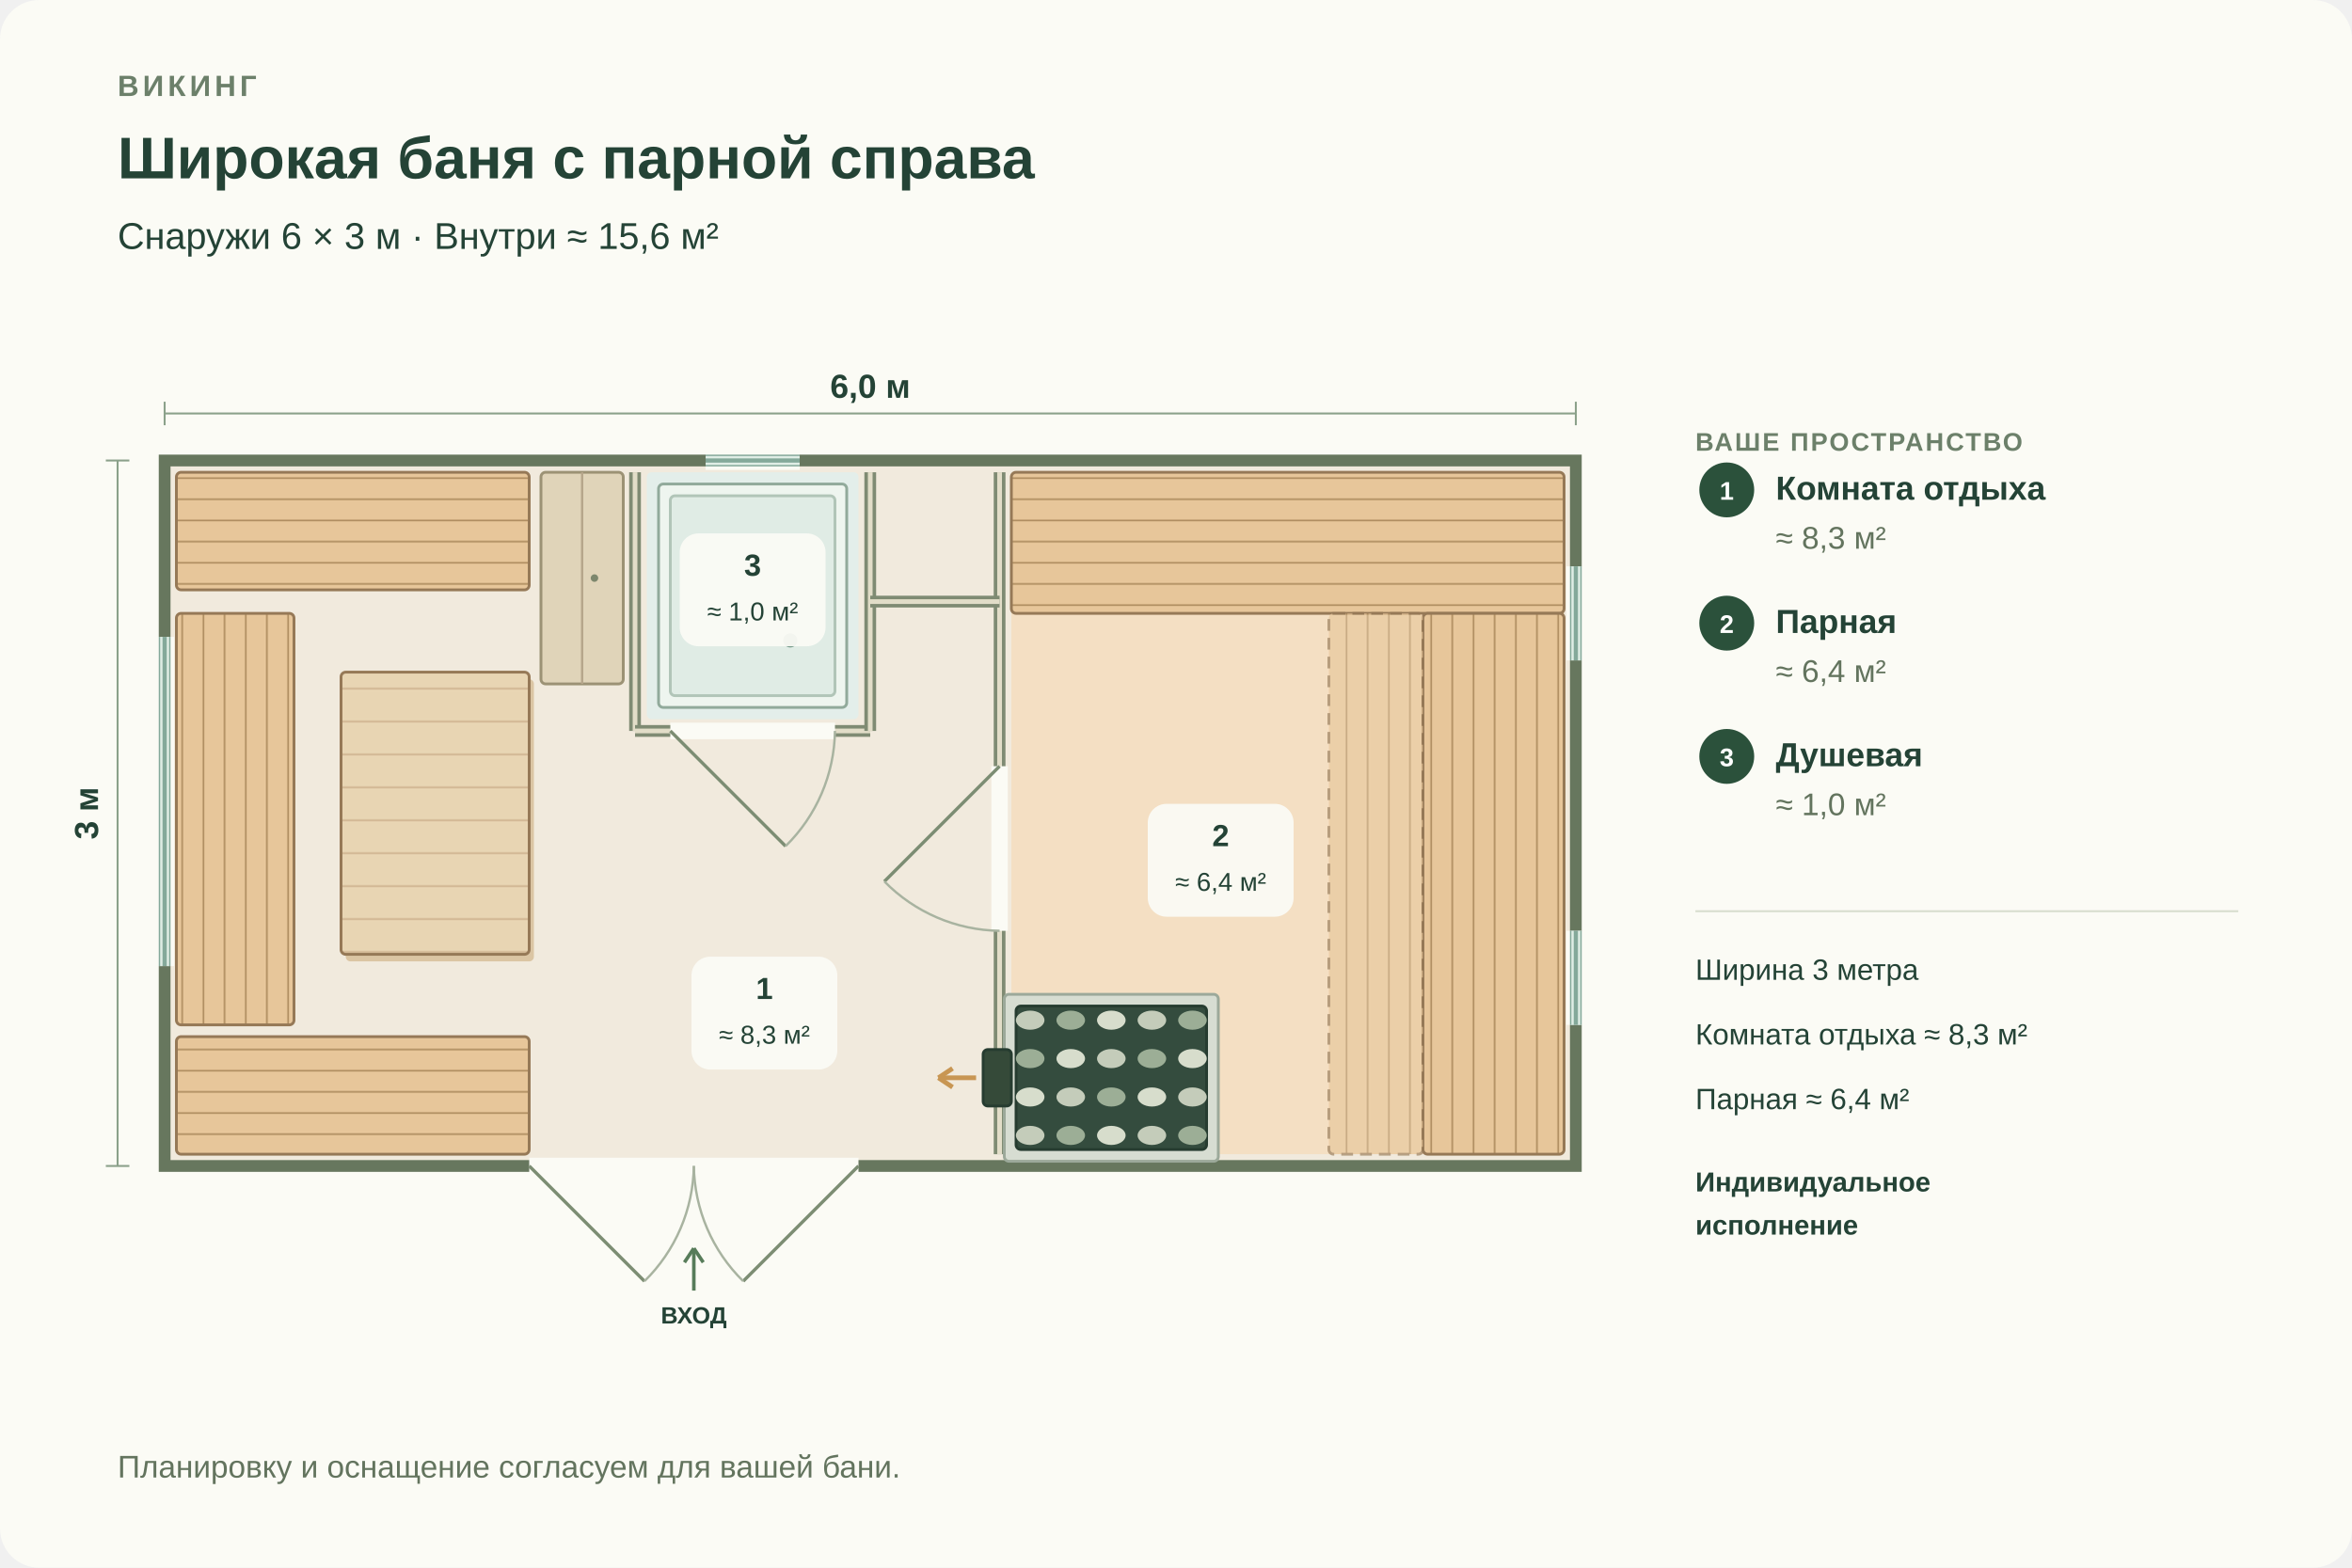
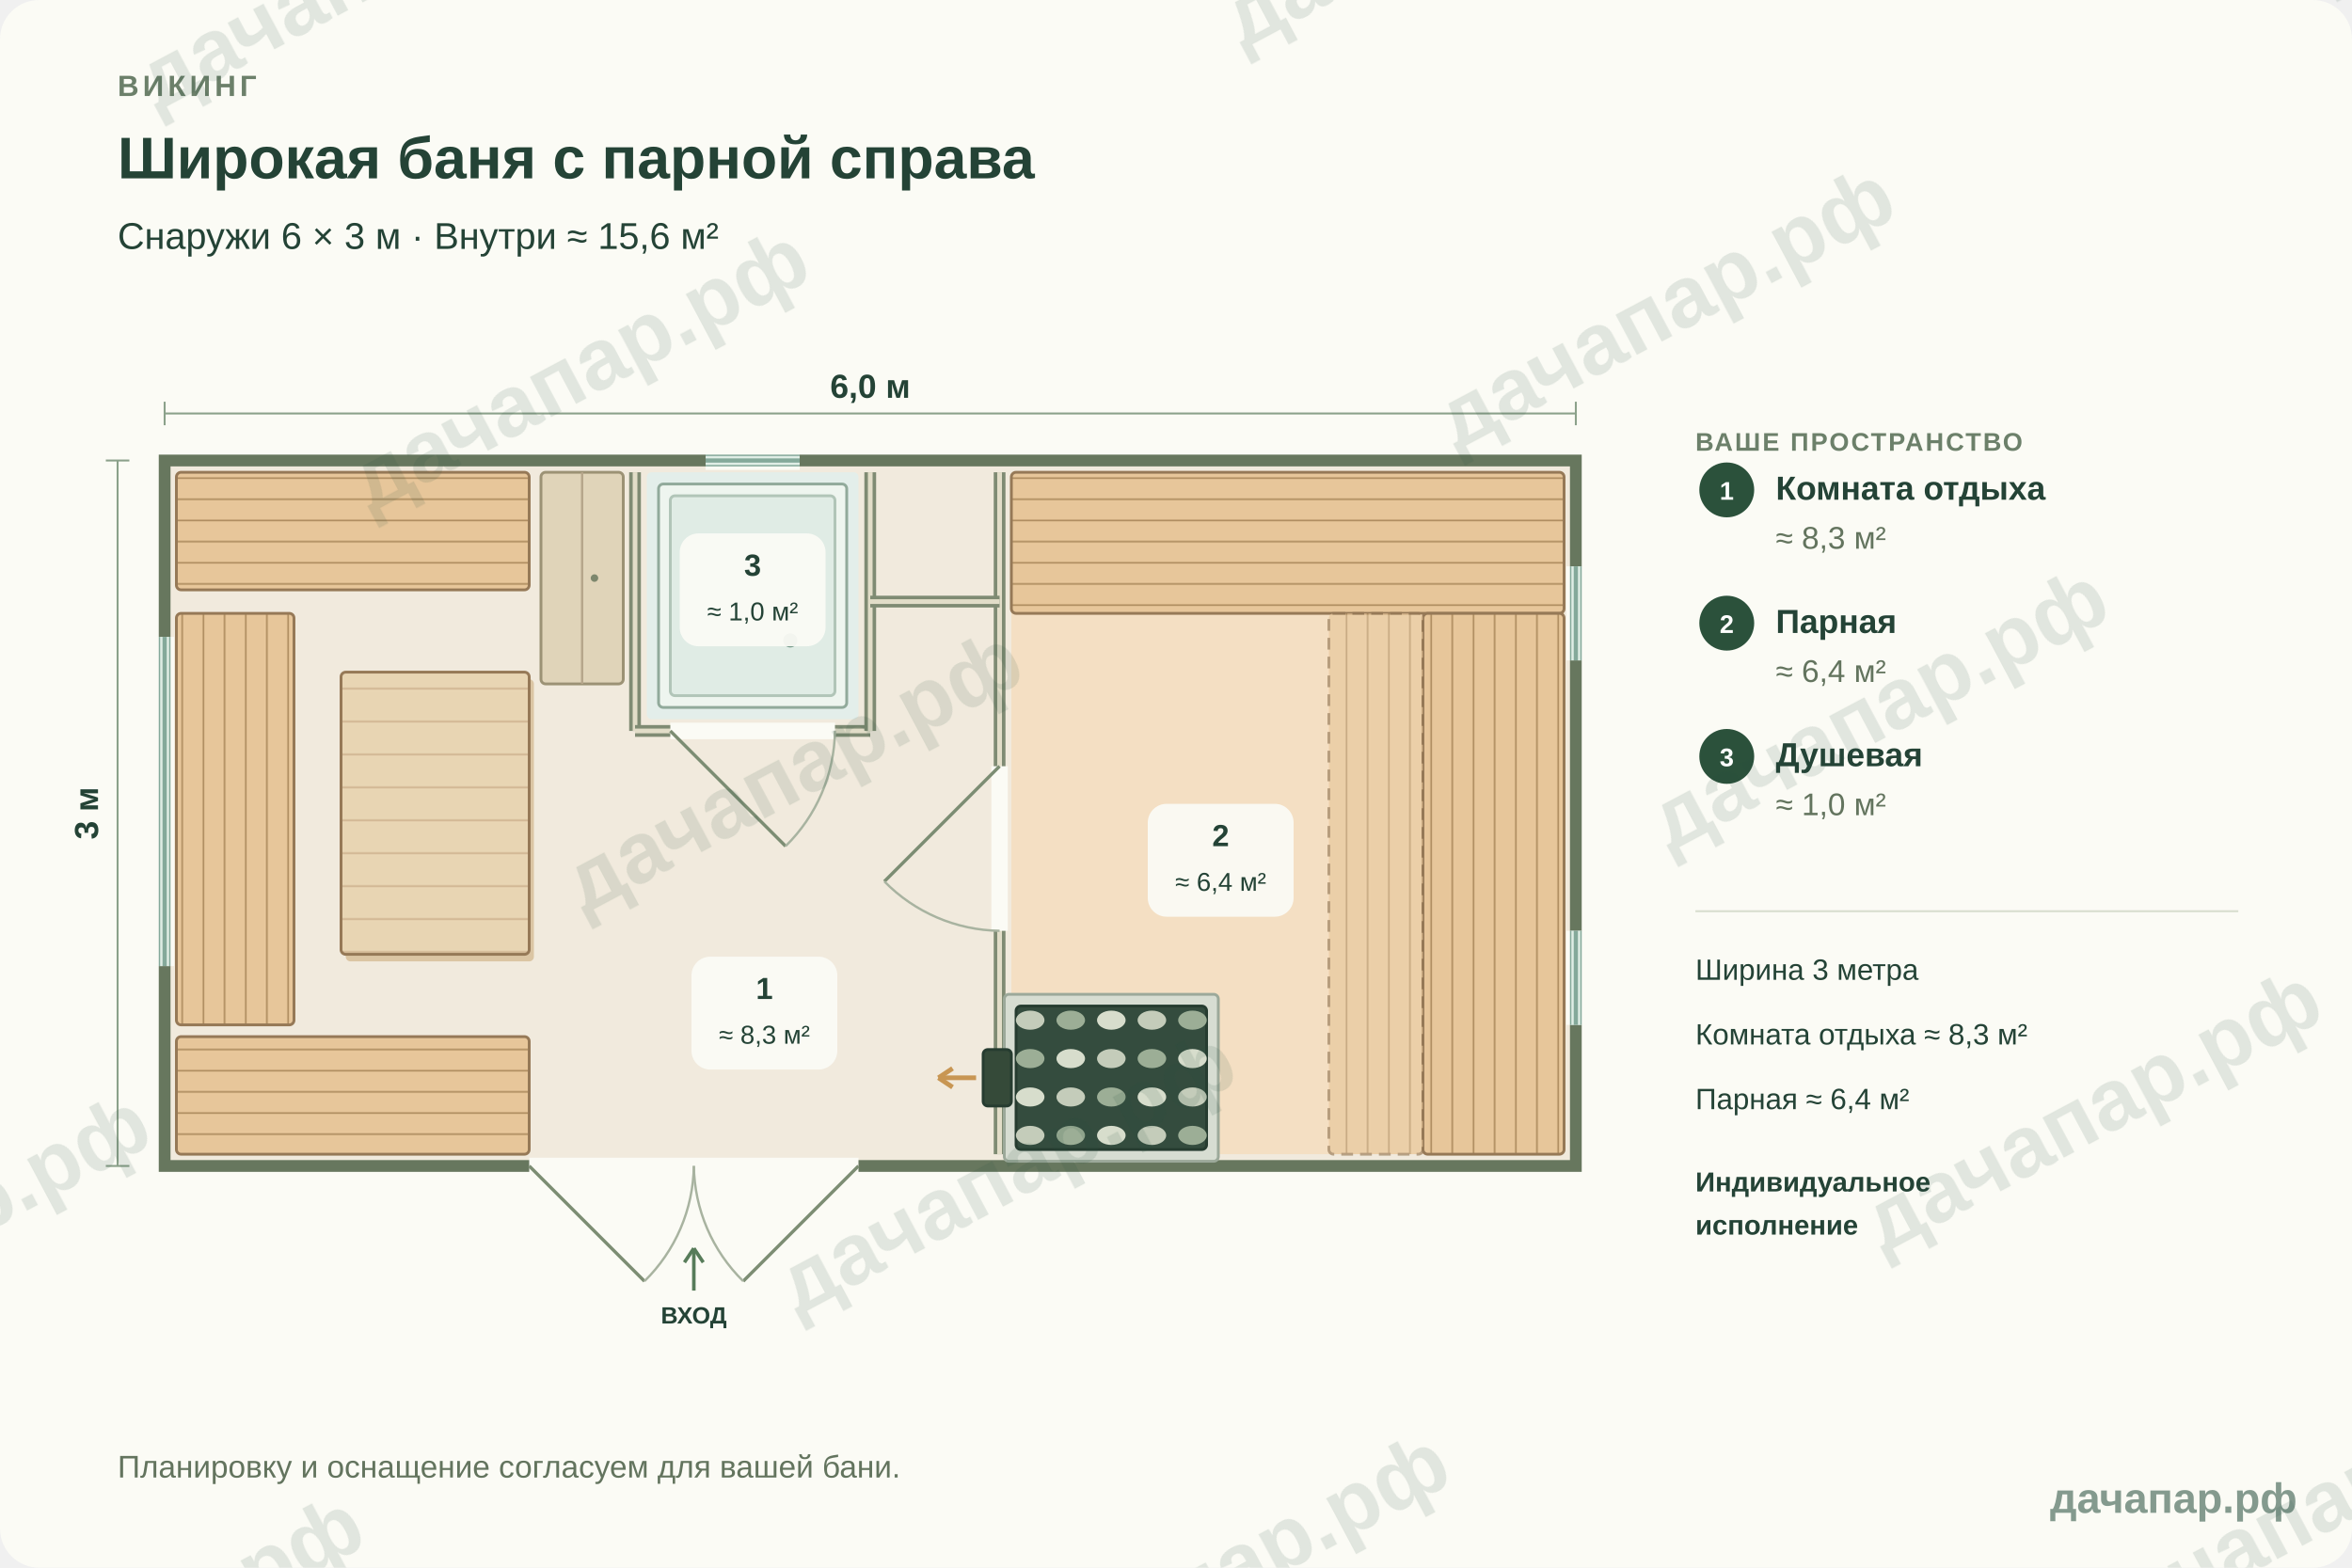
<svg xmlns="http://www.w3.org/2000/svg" width="1200" height="800" viewBox="0 0 1200 800" role="img" aria-labelledby="title desc">
  <rect width="1200" height="800" rx="20" fill="#fbfbf5" />
  <defs>
    <pattern id="slats-h" width="8" height="9" patternUnits="userSpaceOnUse">
      <rect width="8" height="9" fill="#e7c69a" />
      <path d="M0 7.5H8" stroke="#b08e62" stroke-width=".7" />
    </pattern>
    <pattern id="slats-v" width="9" height="8" patternUnits="userSpaceOnUse">
      <rect width="9" height="8" fill="#e7c69a" />
      <path d="M7.5 0V8" stroke="#b08e62" stroke-width=".7" />
    </pattern>
    <pattern id="table" width="12" height="14" patternUnits="userSpaceOnUse">
      <rect width="12" height="14" fill="#e8d5b3" />
      <path d="M0 13H12" stroke="#ceb38f" stroke-width=".7" />
    </pattern>
  </defs>
  <style>text{font-family:Arial,sans-serif}</style>
  <text x="60" y="49" font-size="15" font-weight="700" text-anchor="start" fill="#6c806a" letter-spacing="2">ВИКИНГ</text>
  <text x="60" y="91" font-size="30" font-weight="700" text-anchor="start" fill="#244336">Широкая баня с парной справа</text>
  <text x="60" y="127" font-size="19" font-weight="500" text-anchor="start" fill="#244336">Снаружи 6 × 3 м  ·  Внутри ≈ 15,6 м²</text>
  <g transform="translate(84,235.0) scale(1.2)">
    <rect x="0" y="0" width="600" height="300" rx="2" fill="#f1eadd" stroke="#67775e" stroke-width="1.2" />
    <rect x="5" y="5" width="350" height="290" rx="2" fill="#f1eadd" stroke="none" stroke-width="1.2" />
    <rect x="360" y="5" width="235" height="290" rx="2" fill="#f4dfc3" stroke="none" stroke-width="1.2" />
    <rect x="205" y="5" width="90" height="105" rx="2" fill="#e3eeea" stroke="none" stroke-width="1.2" />
    <rect x="0" y="0" width="600" height="300" fill="none" stroke="#67775e" stroke-width="5" />
    <path d="M355 5L355 295" fill="none" stroke="#7f8b73" stroke-width="5" />
    <path d="M355 5L355 295" fill="none" stroke="#e2ddc8" stroke-width="2" />
    <path d="M200 5L200 115" fill="none" stroke="#7f8b73" stroke-width="5" />
    <path d="M200 5L200 115" fill="none" stroke="#e2ddc8" stroke-width="2" />
    <path d="M200 115L300 115" fill="none" stroke="#7f8b73" stroke-width="5" />
    <path d="M200 115L300 115" fill="none" stroke="#e2ddc8" stroke-width="2" />
    <path d="M300 5L300 115" fill="none" stroke="#7f8b73" stroke-width="5" />
    <path d="M300 5L300 115" fill="none" stroke="#e2ddc8" stroke-width="2" />
    <path d="M300 60L355 60" fill="none" stroke="#7f8b73" stroke-width="5" />
    <path d="M300 60L355 60" fill="none" stroke="#e2ddc8" stroke-width="2" />
    <g data-equipment="bench">
      <rect x="5" y="5" width="150" height="50" rx="2" fill="url(#slats-h)" stroke="#967957" stroke-width="1.2" />
    </g>
    <g data-equipment="bench">
      <rect x="5" y="245" width="150" height="50" rx="2" fill="url(#slats-h)" stroke="#967957" stroke-width="1.2" />
    </g>
    <g data-equipment="bench">
      <rect x="5" y="65" width="50" height="175" rx="2" fill="url(#slats-v)" stroke="#967957" stroke-width="1.2" />
    </g>
    <g data-equipment="table">
      <rect x="77" y="93" width="80" height="120" rx="2" fill="#dbc5a3" stroke="none" stroke-width="1.2" />
      <rect x="75" y="90" width="80" height="120" rx="2" fill="url(#table)" stroke="#967957" stroke-width="1.2" />
    </g>
    <g data-equipment="cabinet">
      <rect x="160" y="5" width="35" height="90" rx="2" fill="#e0d4b9" stroke="#9c9275" stroke-width="1.2" />
      <path d="M177.5 5L177.5 95" fill="none" stroke="#b6a68b" stroke-width="1" />
      <circle cx="182.75" cy="50.0" r="1.6" fill="#7d876d" />
    </g>
    <g data-equipment="polok">
      <rect x="360" y="5" width="235" height="60" rx="2" fill="url(#slats-h)" stroke="#967957" stroke-width="1.2" />
    </g>
    <g data-equipment="polok">
      <rect x="535" y="65" width="60" height="230" rx="2" fill="url(#slats-v)" stroke="#967957" stroke-width="1.2" />
    </g>
    <g data-equipment="lower">
      <rect x="495" y="65" width="40" height="230" rx="2" fill="url(#slats-v)" stroke="#967957" stroke-width="1.2" stroke-dasharray="5 3" opacity=".65" />
    </g>
    <g data-equipment="stove">
      <rect x="357" y="227" width="91" height="71" rx="2" fill="#d7ddd2" stroke="#9ca99a" stroke-width="1.2" />
      <rect x="362" y="232" width="81" height="61" rx="2" fill="#344c3e" stroke="#263c30" stroke-width="1.2" />
      <ellipse cx="368.0" cy="238.0" rx="6.071" ry="4.062" fill="#c4ccba" />
      <ellipse cx="368.0" cy="254.333" rx="6.071" ry="4.062" fill="#9cae96" />
      <ellipse cx="368.0" cy="270.667" rx="6.071" ry="4.062" fill="#d7ddcc" />
      <ellipse cx="368.0" cy="287.0" rx="6.071" ry="4.062" fill="#c4ccba" />
      <ellipse cx="385.25" cy="238.0" rx="6.071" ry="4.062" fill="#9cae96" />
      <ellipse cx="385.25" cy="254.333" rx="6.071" ry="4.062" fill="#d7ddcc" />
      <ellipse cx="385.25" cy="270.667" rx="6.071" ry="4.062" fill="#c4ccba" />
      <ellipse cx="385.25" cy="287.0" rx="6.071" ry="4.062" fill="#9cae96" />
      <ellipse cx="402.5" cy="238.0" rx="6.071" ry="4.062" fill="#d7ddcc" />
      <ellipse cx="402.5" cy="254.333" rx="6.071" ry="4.062" fill="#c4ccba" />
      <ellipse cx="402.5" cy="270.667" rx="6.071" ry="4.062" fill="#9cae96" />
      <ellipse cx="402.5" cy="287.0" rx="6.071" ry="4.062" fill="#d7ddcc" />
      <ellipse cx="419.75" cy="238.0" rx="6.071" ry="4.062" fill="#c4ccba" />
      <ellipse cx="419.75" cy="254.333" rx="6.071" ry="4.062" fill="#9cae96" />
      <ellipse cx="419.75" cy="270.667" rx="6.071" ry="4.062" fill="#d7ddcc" />
      <ellipse cx="419.75" cy="287.0" rx="6.071" ry="4.062" fill="#c4ccba" />
      <ellipse cx="437.0" cy="238.0" rx="6.071" ry="4.062" fill="#9cae96" />
      <ellipse cx="437.0" cy="254.333" rx="6.071" ry="4.062" fill="#d7ddcc" />
      <ellipse cx="437.0" cy="270.667" rx="6.071" ry="4.062" fill="#c4ccba" />
      <ellipse cx="437.0" cy="287.0" rx="6.071" ry="4.062" fill="#9cae96" />
      <rect x="348" y="250.5" width="12" height="24" rx="2" fill="#354a39" stroke="#263c30" stroke-width="1.2" />
      <path d="M345 262.5L329 262.5" fill="none" stroke="#c89653" stroke-width="2" />
      <path d="M329 262.5L335 258.5" fill="none" stroke="#c89653" stroke-width="2" />
      <path d="M329 262.5L335 266.5" fill="none" stroke="#c89653" stroke-width="2" />
    </g>
    <g data-equipment="shower">
      <rect x="210" y="10" width="80" height="95" rx="2" fill="#eef5ef" stroke="#91aa9b" stroke-width="1.2" />
      <rect x="215" y="15" width="70" height="85" rx="2" fill="#e0ece5" stroke="#b1c5b8" stroke-width="1.2" />
      <circle cx="266.0" cy="76.5" r="3" fill="#729887" />
    </g>
    <path d="M0 75L0 215" fill="none" stroke="#fbfbf5" stroke-width="8" />
    <path d="M0 75L0 215" fill="none" stroke="#84a99a" stroke-width="5" />
    <path d="M-1.4 75L-1.4 215" fill="none" stroke="#dfede5" stroke-width="1" />
    <path d="M1.4 75L1.4 215" fill="none" stroke="#dfede5" stroke-width="1" />
    <path d="M600 45L600 85" fill="none" stroke="#fbfbf5" stroke-width="8" />
    <path d="M600 45L600 85" fill="none" stroke="#84a99a" stroke-width="5" />
    <path d="M598.6 45L598.6 85" fill="none" stroke="#dfede5" stroke-width="1" />
    <path d="M601.4 45L601.4 85" fill="none" stroke="#dfede5" stroke-width="1" />
    <path d="M600 200L600 240" fill="none" stroke="#fbfbf5" stroke-width="8" />
    <path d="M600 200L600 240" fill="none" stroke="#84a99a" stroke-width="5" />
    <path d="M598.6 200L598.6 240" fill="none" stroke="#dfede5" stroke-width="1" />
    <path d="M601.4 200L601.4 240" fill="none" stroke="#dfede5" stroke-width="1" />
    <path d="M230 0L270 0" fill="none" stroke="#fbfbf5" stroke-width="8" />
    <path d="M230 0L270 0" fill="none" stroke="#84a99a" stroke-width="5" />
    <path d="M230 -1.4L270 -1.4" fill="none" stroke="#dfede5" stroke-width="1" />
    <path d="M230 1.4L270 1.4" fill="none" stroke="#dfede5" stroke-width="1" />
    <path d="M355 130L355 200" fill="none" stroke="#fbfbf5" stroke-width="7" />
    <path d="M355 130L306.0 179.0" fill="none" stroke="#7c8d73" stroke-width="1.4" />
    <path d="M355 200 A70 70 0 0 1 306.0 179.0" fill="none" stroke="#a8b3a0" stroke-width="1" />
    <path d="M215 115L285 115" fill="none" stroke="#fbfbf5" stroke-width="7" />
    <path d="M215 115L264.0 164.0" fill="none" stroke="#7c8d73" stroke-width="1.4" />
    <path d="M285 115 A70 70 0 0 1 264.0 164.0" fill="none" stroke="#a8b3a0" stroke-width="1" />
    <path d="M155 300L295 300" fill="none" stroke="#fbfbf5" stroke-width="7" />
    <path d="M155 300L204.0 349.0" fill="none" stroke="#7c8d73" stroke-width="1.4" />
    <path d="M225.0 300 A70.0 70.0 0 0 1 204.0 349.0" fill="none" stroke="#a8b3a0" stroke-width="1" />
    <path d="M295 300L246.0 349.0" fill="none" stroke="#7c8d73" stroke-width="1.4" />
    <path d="M225.0 300 A70.0 70.0 0 0 0 246.0 349.0" fill="none" stroke="#a8b3a0" stroke-width="1" />
    <rect x="224" y="211" width="62" height="48" rx="8" fill="#fbfbf5" fill-opacity=".94" />
    <text x="255" y="229" font-size="13" font-weight="700" text-anchor="middle" fill="#244336">1</text>
    <text x="255" y="248" font-size="11" font-weight="500" text-anchor="middle" fill="#244336">≈ 8,3 м²</text>
    <rect x="418" y="146" width="62" height="48" rx="8" fill="#fbfbf5" fill-opacity=".94" />
    <text x="449" y="164" font-size="13" font-weight="700" text-anchor="middle" fill="#244336">2</text>
    <text x="449" y="183" font-size="11" font-weight="500" text-anchor="middle" fill="#244336">≈ 6,4 м²</text>
    <rect x="219" y="31" width="62" height="48" rx="8" fill="#fbfbf5" fill-opacity=".94" />
    <text x="250" y="49" font-size="13" font-weight="700" text-anchor="middle" fill="#244336">3</text>
    <text x="250" y="68" font-size="11" font-weight="500" text-anchor="middle" fill="#244336">≈ 1,0 м²</text>
    <path d="M0 -20.0L600 -20.0" fill="none" stroke="#8ba18a" stroke-width="0.833" />
    <path d="M0 -25.0L0 -15.0" fill="none" stroke="#8ba18a" stroke-width="0.833" />
    <path d="M600 -25.0L600 -15.0" fill="none" stroke="#8ba18a" stroke-width="0.833" />
    <text x="300.0" y="-26.667" font-size="14.167" font-weight="600" text-anchor="middle" fill="#244336">6,0 м</text>
    <path d="M-20.0 0L-20.0 300" fill="none" stroke="#8ba18a" stroke-width="0.833" />
    <path d="M-25.0 0L-15.0 0" fill="none" stroke="#8ba18a" stroke-width="0.833" />
    <path d="M-25.0 300L-15.0 300" fill="none" stroke="#8ba18a" stroke-width="0.833" />
    <text x="-28.333" y="150.0" font-size="14.167" font-weight="600" text-anchor="middle" fill="#244336" transform="rotate(-90 -28.33333 150.0)">3 м</text>
    <path d="M225.0 353L225.0 335" fill="none" stroke="#577c5a" stroke-width="1.5" />
    <path d="M225.0 335L221.0 341" fill="none" stroke="#577c5a" stroke-width="1.5" />
    <path d="M225.0 335L229.0 341" fill="none" stroke="#577c5a" stroke-width="1.5" />
    <text x="225.0" y="367" font-size="10.0" font-weight="700" text-anchor="middle" fill="#244336">ВХОД</text>
  </g>
  <text x="865" y="230" font-size="13" font-weight="700" text-anchor="start" fill="#6c806a" letter-spacing="1">ВАШЕ ПРОСТРАНСТВО</text>
  <circle cx="881" cy="250" r="14" fill="#2b513b" />
  <text x="881" y="255" font-size="13" font-weight="700" text-anchor="middle" fill="#fff">1</text>
  <text x="906" y="255" font-size="17" font-weight="600" text-anchor="start" fill="#244336">Комната отдыха</text>
  <text x="906" y="280" font-size="16" font-weight="400" text-anchor="start" fill="#63745e">≈ 8,3 м²</text>
  <circle cx="881" cy="318" r="14" fill="#2b513b" />
  <text x="881" y="323" font-size="13" font-weight="700" text-anchor="middle" fill="#fff">2</text>
  <text x="906" y="323" font-size="17" font-weight="600" text-anchor="start" fill="#244336">Парная</text>
  <text x="906" y="348" font-size="16" font-weight="400" text-anchor="start" fill="#63745e">≈ 6,4 м²</text>
  <circle cx="881" cy="386" r="14" fill="#2b513b" />
  <text x="881" y="391" font-size="13" font-weight="700" text-anchor="middle" fill="#fff">3</text>
  <text x="906" y="391" font-size="17" font-weight="600" text-anchor="start" fill="#244336">Душевая</text>
  <text x="906" y="416" font-size="16" font-weight="400" text-anchor="start" fill="#63745e">≈ 1,0 м²</text>
  <path d="M865 465L1142 465" fill="none" stroke="#d8dece" stroke-width="1" />
  <text x="865" y="500" font-size="15" font-weight="400" text-anchor="start" fill="#244336">Ширина 3 метра</text>
  <text x="865" y="533" font-size="15" font-weight="400" text-anchor="start" fill="#244336">Комната отдыха ≈ 8,3 м²</text>
  <text x="865" y="566" font-size="15" font-weight="400" text-anchor="start" fill="#244336">Парная ≈ 6,4 м²</text>
  <text x="865" y="608" font-size="14" font-weight="700" text-anchor="start" fill="#244336">Индивидуальное</text>
  <text x="865" y="630" font-size="14" font-weight="700" text-anchor="start" fill="#244336">исполнение</text>
  <text x="60" y="754" font-size="16" font-weight="400" text-anchor="start" fill="#63745e">Планировку и оснащение согласуем для вашей бани.</text>
+   <g data-dachapar-watermark="dachapar-20261106-v2" pointer-events="none" font-family="Arial,DejaVu Sans,sans-serif" font-weight="700">
+     <defs>
+       <pattern id="dp-brand-watermark-20261106" width="504" height="232" patternUnits="userSpaceOnUse" patternTransform="rotate(-28)">
+         <text x="44" y="88" font-size="44" fill="#234b3b" fill-opacity="0.12">дачапар.рф</text>
+       </pattern>
+     </defs>
+     <rect x="0" y="0" width="1200" height="800" fill="url(#dp-brand-watermark-20261106)" />
+     <text x="1172" y="772" text-anchor="end" fill="#234b3b" fill-opacity=".55" font-size="21.6">дачапар.рф</text>
+   </g>
</svg>
